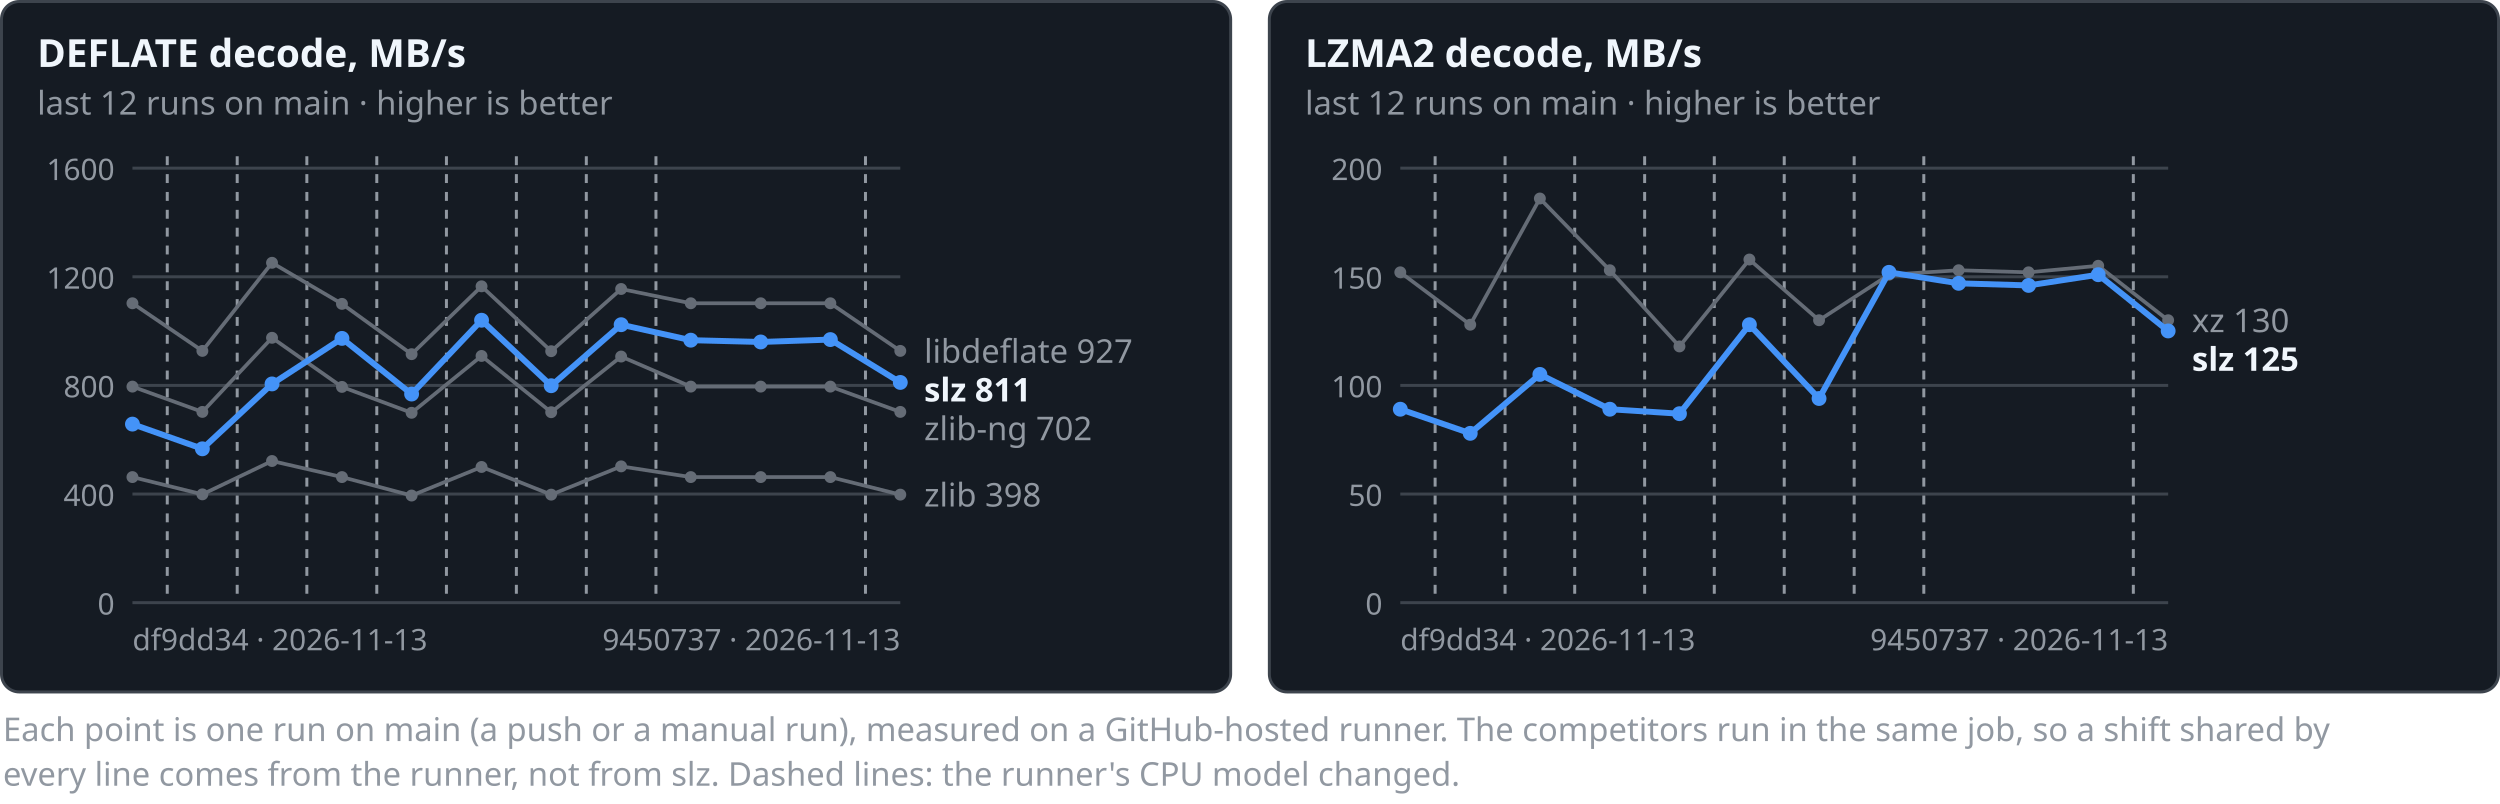
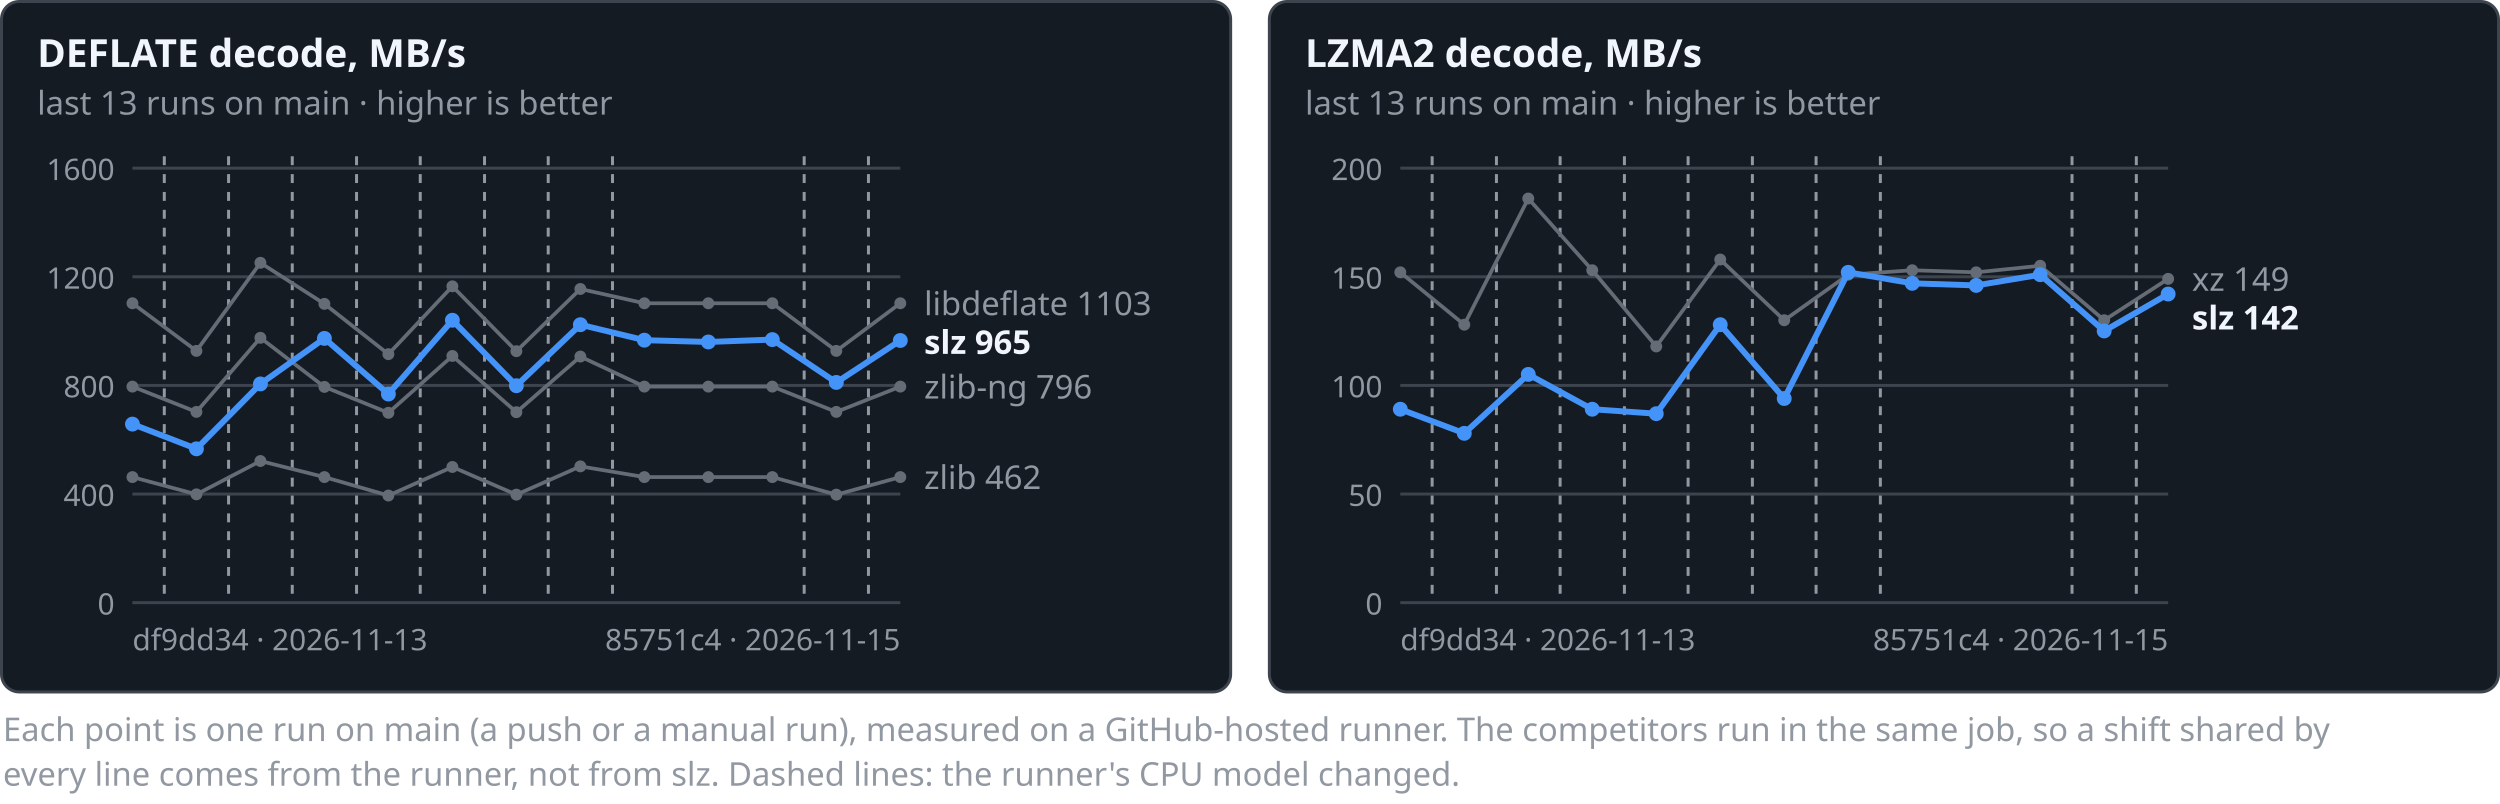
<svg xmlns="http://www.w3.org/2000/svg" width="840" height="270" viewBox="0 0 840 270" role="img" aria-labelledby="title desc">
  <style>text{font-family:-apple-system,BlinkMacSystemFont,'Segoe UI','Noto Sans',Helvetica,Arial,sans-serif;font-variant-numeric:tabular-nums}</style>
  <rect x="0.5" y="0.5" width="413.0" height="232.0" fill="#151b23" rx="6" stroke="#3d444d" />
  <text x="12.5" y="22.5" font-size="13" fill="#f0f6fc" font-weight="600">DEFLATE decode, MB/s</text>
-   <text x="12.5" y="38.5" font-size="11" fill="#9198a1">last 12 runs on main · higher is better</text>
+   <text x="12.5" y="38.5" font-size="11" fill="#9198a1">last 13 runs on main · higher is better</text>
  <line x1="44.5" y1="202.5" x2="302.5" y2="202.5" stroke="#3d444d" stroke-width="1" />
  <text x="38.5" y="206.5" font-size="10" fill="#9198a1" text-anchor="end">0</text>
  <line x1="44.5" y1="166.0" x2="302.5" y2="166.0" stroke="#3d444d" stroke-width="1" />
  <text x="38.5" y="170.0" font-size="10" fill="#9198a1" text-anchor="end">400</text>
  <line x1="44.5" y1="129.5" x2="302.5" y2="129.5" stroke="#3d444d" stroke-width="1" />
  <text x="38.5" y="133.5" font-size="10" fill="#9198a1" text-anchor="end">800</text>
  <line x1="44.5" y1="93.0" x2="302.5" y2="93.0" stroke="#3d444d" stroke-width="1" />
  <text x="38.5" y="97.0" font-size="10" fill="#9198a1" text-anchor="end">1200</text>
  <line x1="44.5" y1="56.5" x2="302.5" y2="56.5" stroke="#3d444d" stroke-width="1" />
  <text x="38.5" y="60.5" font-size="10" fill="#9198a1" text-anchor="end">1600</text>
-   <line x1="56.2" y1="52.5" x2="56.2" y2="202.5" stroke="#9198a1" stroke-width="1" stroke-dasharray="3 3" />
-   <line x1="79.7" y1="52.5" x2="79.7" y2="202.5" stroke="#9198a1" stroke-width="1" stroke-dasharray="3 3" />
-   <line x1="103.1" y1="52.5" x2="103.1" y2="202.5" stroke="#9198a1" stroke-width="1" stroke-dasharray="3 3" />
-   <line x1="126.6" y1="52.5" x2="126.6" y2="202.5" stroke="#9198a1" stroke-width="1" stroke-dasharray="3 3" />
-   <line x1="150.0" y1="52.5" x2="150.0" y2="202.5" stroke="#9198a1" stroke-width="1" stroke-dasharray="3 3" />
-   <line x1="173.5" y1="52.5" x2="173.5" y2="202.5" stroke="#9198a1" stroke-width="1" stroke-dasharray="3 3" />
-   <line x1="197.0" y1="52.5" x2="197.0" y2="202.5" stroke="#9198a1" stroke-width="1" stroke-dasharray="3 3" />
-   <line x1="220.4" y1="52.5" x2="220.4" y2="202.5" stroke="#9198a1" stroke-width="1" stroke-dasharray="3 3" />
-   <line x1="290.8" y1="52.5" x2="290.8" y2="202.5" stroke="#9198a1" stroke-width="1" stroke-dasharray="3 3" />
-   <polyline points="44.5,101.9 68.0,117.9 91.4,88.3 114.9,102.1 138.3,119.0 161.8,96.2 185.2,118.0 208.7,97.1 232.1,101.9 255.6,101.9 279.0,101.9 302.5,117.9" fill="none" stroke="#656c76" stroke-width="1.25" stroke-linejoin="round" stroke-linecap="round" />
+   <line x1="55.2" y1="52.5" x2="55.2" y2="202.5" stroke="#9198a1" stroke-width="1" stroke-dasharray="3 3" />
+   <line x1="76.8" y1="52.5" x2="76.8" y2="202.5" stroke="#9198a1" stroke-width="1" stroke-dasharray="3 3" />
+   <line x1="98.2" y1="52.5" x2="98.2" y2="202.5" stroke="#9198a1" stroke-width="1" stroke-dasharray="3 3" />
+   <line x1="119.8" y1="52.5" x2="119.8" y2="202.5" stroke="#9198a1" stroke-width="1" stroke-dasharray="3 3" />
+   <line x1="141.2" y1="52.5" x2="141.2" y2="202.5" stroke="#9198a1" stroke-width="1" stroke-dasharray="3 3" />
+   <line x1="162.8" y1="52.5" x2="162.8" y2="202.5" stroke="#9198a1" stroke-width="1" stroke-dasharray="3 3" />
+   <line x1="184.2" y1="52.5" x2="184.2" y2="202.5" stroke="#9198a1" stroke-width="1" stroke-dasharray="3 3" />
+   <line x1="205.8" y1="52.5" x2="205.8" y2="202.5" stroke="#9198a1" stroke-width="1" stroke-dasharray="3 3" />
+   <line x1="270.2" y1="52.5" x2="270.2" y2="202.5" stroke="#9198a1" stroke-width="1" stroke-dasharray="3 3" />
+   <line x1="291.8" y1="52.5" x2="291.8" y2="202.5" stroke="#9198a1" stroke-width="1" stroke-dasharray="3 3" />
+   <polyline points="44.5,101.9 66.0,117.9 87.5,88.3 109.0,102.1 130.5,119.0 152.0,96.2 173.5,118.0 195.0,97.1 216.5,101.9 238.0,101.9 259.5,101.9 281.0,117.9 302.5,101.9" fill="none" stroke="#656c76" stroke-width="1.25" stroke-linejoin="round" stroke-linecap="round" />
  <circle cx="44.5" cy="101.9" r="2" fill="#656c76" />
-   <circle cx="68.0" cy="117.9" r="2" fill="#656c76" />
-   <circle cx="91.4" cy="88.3" r="2" fill="#656c76" />
-   <circle cx="114.9" cy="102.1" r="2" fill="#656c76" />
-   <circle cx="138.3" cy="119.0" r="2" fill="#656c76" />
-   <circle cx="161.8" cy="96.2" r="2" fill="#656c76" />
-   <circle cx="185.2" cy="118.0" r="2" fill="#656c76" />
-   <circle cx="208.7" cy="97.1" r="2" fill="#656c76" />
-   <circle cx="232.1" cy="101.9" r="2" fill="#656c76" />
-   <circle cx="255.6" cy="101.9" r="2" fill="#656c76" />
-   <circle cx="279.0" cy="101.9" r="2" fill="#656c76" />
-   <circle cx="302.5" cy="117.9" r="2" fill="#656c76" />
-   <polyline points="44.5,129.9 68.0,138.4 91.4,113.5 114.9,130.0 138.3,138.7 161.8,119.6 185.2,138.5 208.7,119.8 232.1,129.9 255.6,129.9 279.0,129.9 302.5,138.4" fill="none" stroke="#656c76" stroke-width="1.25" stroke-linejoin="round" stroke-linecap="round" />
+   <circle cx="66.0" cy="117.9" r="2" fill="#656c76" />
+   <circle cx="87.5" cy="88.3" r="2" fill="#656c76" />
+   <circle cx="109.0" cy="102.1" r="2" fill="#656c76" />
+   <circle cx="130.5" cy="119.0" r="2" fill="#656c76" />
+   <circle cx="152.0" cy="96.2" r="2" fill="#656c76" />
+   <circle cx="173.5" cy="118.0" r="2" fill="#656c76" />
+   <circle cx="195.0" cy="97.1" r="2" fill="#656c76" />
+   <circle cx="216.5" cy="101.9" r="2" fill="#656c76" />
+   <circle cx="238.0" cy="101.9" r="2" fill="#656c76" />
+   <circle cx="259.5" cy="101.9" r="2" fill="#656c76" />
+   <circle cx="281.0" cy="117.9" r="2" fill="#656c76" />
+   <circle cx="302.5" cy="101.9" r="2" fill="#656c76" />
+   <polyline points="44.5,129.9 66.0,138.4 87.5,113.5 109.0,130.0 130.5,138.7 152.0,119.6 173.5,138.5 195.0,119.8 216.5,129.9 238.0,129.9 259.5,129.9 281.0,138.4 302.5,129.9" fill="none" stroke="#656c76" stroke-width="1.25" stroke-linejoin="round" stroke-linecap="round" />
  <circle cx="44.5" cy="129.9" r="2" fill="#656c76" />
-   <circle cx="68.0" cy="138.4" r="2" fill="#656c76" />
-   <circle cx="91.4" cy="113.5" r="2" fill="#656c76" />
-   <circle cx="114.9" cy="130.0" r="2" fill="#656c76" />
-   <circle cx="138.3" cy="138.7" r="2" fill="#656c76" />
-   <circle cx="161.8" cy="119.6" r="2" fill="#656c76" />
-   <circle cx="185.2" cy="138.5" r="2" fill="#656c76" />
-   <circle cx="208.7" cy="119.8" r="2" fill="#656c76" />
-   <circle cx="232.1" cy="129.9" r="2" fill="#656c76" />
-   <circle cx="255.6" cy="129.9" r="2" fill="#656c76" />
-   <circle cx="279.0" cy="129.9" r="2" fill="#656c76" />
-   <circle cx="302.5" cy="138.4" r="2" fill="#656c76" />
-   <polyline points="44.5,160.3 68.0,166.1 91.4,154.9 114.9,160.3 138.3,166.5 161.8,156.9 185.2,166.2 208.7,156.7 232.1,160.3 255.6,160.3 279.0,160.3 302.5,166.2" fill="none" stroke="#656c76" stroke-width="1.25" stroke-linejoin="round" stroke-linecap="round" />
+   <circle cx="66.0" cy="138.4" r="2" fill="#656c76" />
+   <circle cx="87.5" cy="113.5" r="2" fill="#656c76" />
+   <circle cx="109.0" cy="130.0" r="2" fill="#656c76" />
+   <circle cx="130.5" cy="138.7" r="2" fill="#656c76" />
+   <circle cx="152.0" cy="119.6" r="2" fill="#656c76" />
+   <circle cx="173.5" cy="138.5" r="2" fill="#656c76" />
+   <circle cx="195.0" cy="119.8" r="2" fill="#656c76" />
+   <circle cx="216.5" cy="129.9" r="2" fill="#656c76" />
+   <circle cx="238.0" cy="129.9" r="2" fill="#656c76" />
+   <circle cx="259.5" cy="129.9" r="2" fill="#656c76" />
+   <circle cx="281.0" cy="138.4" r="2" fill="#656c76" />
+   <circle cx="302.5" cy="129.9" r="2" fill="#656c76" />
+   <polyline points="44.5,160.3 66.0,166.1 87.5,154.9 109.0,160.3 130.5,166.5 152.0,156.9 173.5,166.2 195.0,156.7 216.5,160.3 238.0,160.3 259.5,160.3 281.0,166.2 302.5,160.3" fill="none" stroke="#656c76" stroke-width="1.25" stroke-linejoin="round" stroke-linecap="round" />
  <circle cx="44.5" cy="160.3" r="2" fill="#656c76" />
-   <circle cx="68.0" cy="166.1" r="2" fill="#656c76" />
-   <circle cx="91.4" cy="154.9" r="2" fill="#656c76" />
-   <circle cx="114.9" cy="160.3" r="2" fill="#656c76" />
-   <circle cx="138.3" cy="166.5" r="2" fill="#656c76" />
-   <circle cx="161.8" cy="156.9" r="2" fill="#656c76" />
-   <circle cx="185.2" cy="166.2" r="2" fill="#656c76" />
-   <circle cx="208.7" cy="156.7" r="2" fill="#656c76" />
-   <circle cx="232.1" cy="160.3" r="2" fill="#656c76" />
-   <circle cx="255.6" cy="160.3" r="2" fill="#656c76" />
-   <circle cx="279.0" cy="160.3" r="2" fill="#656c76" />
-   <circle cx="302.5" cy="166.2" r="2" fill="#656c76" />
-   <polyline points="44.5,142.5 68.0,150.8 91.4,129.0 114.9,113.7 138.3,132.4 161.8,107.6 185.2,129.6 208.7,109.1 232.1,114.3 255.6,114.9 279.0,114.1 302.5,128.5" fill="none" stroke="#4493f8" stroke-width="2" stroke-linejoin="round" stroke-linecap="round" />
+   <circle cx="66.0" cy="166.1" r="2" fill="#656c76" />
+   <circle cx="87.5" cy="154.9" r="2" fill="#656c76" />
+   <circle cx="109.0" cy="160.3" r="2" fill="#656c76" />
+   <circle cx="130.5" cy="166.5" r="2" fill="#656c76" />
+   <circle cx="152.0" cy="156.9" r="2" fill="#656c76" />
+   <circle cx="173.5" cy="166.2" r="2" fill="#656c76" />
+   <circle cx="195.0" cy="156.7" r="2" fill="#656c76" />
+   <circle cx="216.5" cy="160.3" r="2" fill="#656c76" />
+   <circle cx="238.0" cy="160.3" r="2" fill="#656c76" />
+   <circle cx="259.5" cy="160.3" r="2" fill="#656c76" />
+   <circle cx="281.0" cy="166.2" r="2" fill="#656c76" />
+   <circle cx="302.5" cy="160.3" r="2" fill="#656c76" />
+   <polyline points="44.5,142.5 66.0,150.8 87.5,129.0 109.0,113.7 130.5,132.4 152.0,107.6 173.5,129.6 195.0,109.1 216.5,114.3 238.0,114.9 259.5,114.1 281.0,128.5 302.5,114.4" fill="none" stroke="#4493f8" stroke-width="2" stroke-linejoin="round" stroke-linecap="round" />
  <circle cx="44.5" cy="142.5" r="2.5" fill="#4493f8" />
-   <circle cx="68.0" cy="150.8" r="2.5" fill="#4493f8" />
-   <circle cx="91.4" cy="129.0" r="2.5" fill="#4493f8" />
-   <circle cx="114.9" cy="113.7" r="2.5" fill="#4493f8" />
-   <circle cx="138.3" cy="132.4" r="2.5" fill="#4493f8" />
-   <circle cx="161.8" cy="107.6" r="2.5" fill="#4493f8" />
-   <circle cx="185.2" cy="129.6" r="2.5" fill="#4493f8" />
-   <circle cx="208.7" cy="109.1" r="2.5" fill="#4493f8" />
-   <circle cx="232.1" cy="114.3" r="2.5" fill="#4493f8" />
-   <circle cx="255.6" cy="114.9" r="2.5" fill="#4493f8" />
-   <circle cx="279.0" cy="114.1" r="2.5" fill="#4493f8" />
-   <circle cx="302.5" cy="128.5" r="2.5" fill="#4493f8" />
-   <text x="310.5" y="121.9" font-size="11" fill="#9198a1">libdeflate 927</text>
-   <text x="310.5" y="134.9" font-size="11" fill="#f0f6fc" font-weight="600">slz 811</text>
-   <text x="310.5" y="147.9" font-size="11" fill="#9198a1">zlib-ng 702</text>
-   <text x="310.5" y="170.2" font-size="11" fill="#9198a1">zlib 398</text>
+   <circle cx="66.0" cy="150.8" r="2.5" fill="#4493f8" />
+   <circle cx="87.5" cy="129.0" r="2.5" fill="#4493f8" />
+   <circle cx="109.0" cy="113.7" r="2.5" fill="#4493f8" />
+   <circle cx="130.5" cy="132.4" r="2.5" fill="#4493f8" />
+   <circle cx="152.0" cy="107.6" r="2.5" fill="#4493f8" />
+   <circle cx="173.5" cy="129.6" r="2.5" fill="#4493f8" />
+   <circle cx="195.0" cy="109.1" r="2.5" fill="#4493f8" />
+   <circle cx="216.5" cy="114.3" r="2.5" fill="#4493f8" />
+   <circle cx="238.0" cy="114.9" r="2.5" fill="#4493f8" />
+   <circle cx="259.5" cy="114.1" r="2.5" fill="#4493f8" />
+   <circle cx="281.0" cy="128.5" r="2.5" fill="#4493f8" />
+   <circle cx="302.5" cy="114.4" r="2.5" fill="#4493f8" />
+   <text x="310.5" y="105.9" font-size="11" fill="#9198a1">libdeflate 1103</text>
+   <text x="310.5" y="118.9" font-size="11" fill="#f0f6fc" font-weight="600">slz 965</text>
+   <text x="310.5" y="133.9" font-size="11" fill="#9198a1">zlib-ng 796</text>
+   <text x="310.5" y="164.3" font-size="11" fill="#9198a1">zlib 462</text>
  <text x="44.5" y="218.5" font-size="10" fill="#9198a1">df9dd34 · 2026-11-13</text>
-   <text x="302.5" y="218.5" font-size="10" fill="#9198a1" text-anchor="end">9450737 · 2026-11-13</text>
+   <text x="302.5" y="218.5" font-size="10" fill="#9198a1" text-anchor="end">85751c4 · 2026-11-15</text>
  <rect x="426.5" y="0.5" width="413.0" height="232.0" fill="#151b23" rx="6" stroke="#3d444d" />
  <text x="438.5" y="22.5" font-size="13" fill="#f0f6fc" font-weight="600">LZMA2 decode, MB/s</text>
-   <text x="438.5" y="38.5" font-size="11" fill="#9198a1">last 12 runs on main · higher is better</text>
+   <text x="438.5" y="38.5" font-size="11" fill="#9198a1">last 13 runs on main · higher is better</text>
  <line x1="470.5" y1="202.5" x2="728.5" y2="202.5" stroke="#3d444d" stroke-width="1" />
  <text x="464.5" y="206.5" font-size="10" fill="#9198a1" text-anchor="end">0</text>
  <line x1="470.5" y1="166.0" x2="728.5" y2="166.0" stroke="#3d444d" stroke-width="1" />
  <text x="464.5" y="170.0" font-size="10" fill="#9198a1" text-anchor="end">50</text>
  <line x1="470.5" y1="129.5" x2="728.5" y2="129.5" stroke="#3d444d" stroke-width="1" />
  <text x="464.5" y="133.5" font-size="10" fill="#9198a1" text-anchor="end">100</text>
  <line x1="470.5" y1="93.0" x2="728.5" y2="93.0" stroke="#3d444d" stroke-width="1" />
  <text x="464.5" y="97.0" font-size="10" fill="#9198a1" text-anchor="end">150</text>
  <line x1="470.5" y1="56.5" x2="728.5" y2="56.5" stroke="#3d444d" stroke-width="1" />
  <text x="464.5" y="60.5" font-size="10" fill="#9198a1" text-anchor="end">200</text>
-   <line x1="482.2" y1="52.5" x2="482.2" y2="202.5" stroke="#9198a1" stroke-width="1" stroke-dasharray="3 3" />
-   <line x1="505.7" y1="52.5" x2="505.7" y2="202.5" stroke="#9198a1" stroke-width="1" stroke-dasharray="3 3" />
-   <line x1="529.1" y1="52.5" x2="529.1" y2="202.5" stroke="#9198a1" stroke-width="1" stroke-dasharray="3 3" />
-   <line x1="552.6" y1="52.5" x2="552.6" y2="202.5" stroke="#9198a1" stroke-width="1" stroke-dasharray="3 3" />
-   <line x1="576.0" y1="52.5" x2="576.0" y2="202.5" stroke="#9198a1" stroke-width="1" stroke-dasharray="3 3" />
-   <line x1="599.5" y1="52.5" x2="599.5" y2="202.5" stroke="#9198a1" stroke-width="1" stroke-dasharray="3 3" />
-   <line x1="623.0" y1="52.5" x2="623.0" y2="202.5" stroke="#9198a1" stroke-width="1" stroke-dasharray="3 3" />
-   <line x1="646.4" y1="52.5" x2="646.4" y2="202.5" stroke="#9198a1" stroke-width="1" stroke-dasharray="3 3" />
-   <line x1="716.8" y1="52.5" x2="716.8" y2="202.5" stroke="#9198a1" stroke-width="1" stroke-dasharray="3 3" />
-   <polyline points="470.5,91.5 494.0,109.1 517.4,66.7 540.9,90.8 564.3,116.4 587.8,87.2 611.2,107.6 634.7,92.3 658.1,90.8 681.6,91.5 705.0,89.3 728.5,107.6" fill="none" stroke="#656c76" stroke-width="1.25" stroke-linejoin="round" stroke-linecap="round" />
+   <line x1="481.2" y1="52.5" x2="481.2" y2="202.5" stroke="#9198a1" stroke-width="1" stroke-dasharray="3 3" />
+   <line x1="502.8" y1="52.5" x2="502.8" y2="202.5" stroke="#9198a1" stroke-width="1" stroke-dasharray="3 3" />
+   <line x1="524.2" y1="52.5" x2="524.2" y2="202.5" stroke="#9198a1" stroke-width="1" stroke-dasharray="3 3" />
+   <line x1="545.8" y1="52.5" x2="545.8" y2="202.5" stroke="#9198a1" stroke-width="1" stroke-dasharray="3 3" />
+   <line x1="567.2" y1="52.5" x2="567.2" y2="202.5" stroke="#9198a1" stroke-width="1" stroke-dasharray="3 3" />
+   <line x1="588.8" y1="52.5" x2="588.8" y2="202.5" stroke="#9198a1" stroke-width="1" stroke-dasharray="3 3" />
+   <line x1="610.2" y1="52.5" x2="610.2" y2="202.5" stroke="#9198a1" stroke-width="1" stroke-dasharray="3 3" />
+   <line x1="631.8" y1="52.5" x2="631.8" y2="202.5" stroke="#9198a1" stroke-width="1" stroke-dasharray="3 3" />
+   <line x1="696.2" y1="52.5" x2="696.2" y2="202.5" stroke="#9198a1" stroke-width="1" stroke-dasharray="3 3" />
+   <line x1="717.8" y1="52.5" x2="717.8" y2="202.5" stroke="#9198a1" stroke-width="1" stroke-dasharray="3 3" />
+   <polyline points="470.5,91.5 492.0,109.1 513.5,66.7 535.0,90.8 556.5,116.4 578.0,87.2 599.5,107.6 621.0,92.3 642.5,90.8 664.0,91.5 685.5,89.3 707.0,107.6 728.5,93.7" fill="none" stroke="#656c76" stroke-width="1.25" stroke-linejoin="round" stroke-linecap="round" />
  <circle cx="470.5" cy="91.5" r="2" fill="#656c76" />
-   <circle cx="494.0" cy="109.1" r="2" fill="#656c76" />
-   <circle cx="517.4" cy="66.7" r="2" fill="#656c76" />
-   <circle cx="540.9" cy="90.8" r="2" fill="#656c76" />
-   <circle cx="564.3" cy="116.4" r="2" fill="#656c76" />
-   <circle cx="587.8" cy="87.2" r="2" fill="#656c76" />
-   <circle cx="611.2" cy="107.6" r="2" fill="#656c76" />
-   <circle cx="634.7" cy="92.3" r="2" fill="#656c76" />
-   <circle cx="658.1" cy="90.8" r="2" fill="#656c76" />
-   <circle cx="681.6" cy="91.5" r="2" fill="#656c76" />
-   <circle cx="705.0" cy="89.3" r="2" fill="#656c76" />
-   <circle cx="728.5" cy="107.6" r="2" fill="#656c76" />
-   <polyline points="470.5,137.5 494.0,145.6 517.4,125.8 540.9,137.5 564.3,139.0 587.8,109.1 611.2,133.9 634.7,91.5 658.1,95.2 681.6,95.9 705.0,92.3 728.5,111.2" fill="none" stroke="#4493f8" stroke-width="2" stroke-linejoin="round" stroke-linecap="round" />
+   <circle cx="492.0" cy="109.1" r="2" fill="#656c76" />
+   <circle cx="513.5" cy="66.7" r="2" fill="#656c76" />
+   <circle cx="535.0" cy="90.8" r="2" fill="#656c76" />
+   <circle cx="556.5" cy="116.4" r="2" fill="#656c76" />
+   <circle cx="578.0" cy="87.2" r="2" fill="#656c76" />
+   <circle cx="599.5" cy="107.6" r="2" fill="#656c76" />
+   <circle cx="621.0" cy="92.3" r="2" fill="#656c76" />
+   <circle cx="642.5" cy="90.8" r="2" fill="#656c76" />
+   <circle cx="664.0" cy="91.5" r="2" fill="#656c76" />
+   <circle cx="685.5" cy="89.3" r="2" fill="#656c76" />
+   <circle cx="707.0" cy="107.6" r="2" fill="#656c76" />
+   <circle cx="728.5" cy="93.7" r="2" fill="#656c76" />
+   <polyline points="470.5,137.5 492.0,145.6 513.5,125.8 535.0,137.5 556.5,139.0 578.0,109.1 599.5,133.9 621.0,91.5 642.5,95.2 664.0,95.9 685.5,92.3 707.0,111.2 728.5,98.8" fill="none" stroke="#4493f8" stroke-width="2" stroke-linejoin="round" stroke-linecap="round" />
  <circle cx="470.5" cy="137.5" r="2.5" fill="#4493f8" />
-   <circle cx="494.0" cy="145.6" r="2.5" fill="#4493f8" />
-   <circle cx="517.4" cy="125.8" r="2.5" fill="#4493f8" />
-   <circle cx="540.9" cy="137.5" r="2.5" fill="#4493f8" />
-   <circle cx="564.3" cy="139.0" r="2.5" fill="#4493f8" />
-   <circle cx="587.8" cy="109.1" r="2.5" fill="#4493f8" />
-   <circle cx="611.2" cy="133.9" r="2.5" fill="#4493f8" />
-   <circle cx="634.7" cy="91.5" r="2.5" fill="#4493f8" />
-   <circle cx="658.1" cy="95.2" r="2.5" fill="#4493f8" />
-   <circle cx="681.6" cy="95.9" r="2.5" fill="#4493f8" />
-   <circle cx="705.0" cy="92.3" r="2.5" fill="#4493f8" />
-   <circle cx="728.5" cy="111.2" r="2.5" fill="#4493f8" />
-   <text x="736.5" y="111.6" font-size="11" fill="#9198a1">xz 130</text>
-   <text x="736.5" y="124.6" font-size="11" fill="#f0f6fc" font-weight="600">slz 125</text>
+   <circle cx="492.0" cy="145.6" r="2.5" fill="#4493f8" />
+   <circle cx="513.5" cy="125.8" r="2.5" fill="#4493f8" />
+   <circle cx="535.0" cy="137.5" r="2.5" fill="#4493f8" />
+   <circle cx="556.5" cy="139.0" r="2.5" fill="#4493f8" />
+   <circle cx="578.0" cy="109.1" r="2.5" fill="#4493f8" />
+   <circle cx="599.5" cy="133.9" r="2.5" fill="#4493f8" />
+   <circle cx="621.0" cy="91.5" r="2.5" fill="#4493f8" />
+   <circle cx="642.5" cy="95.2" r="2.5" fill="#4493f8" />
+   <circle cx="664.0" cy="95.9" r="2.5" fill="#4493f8" />
+   <circle cx="685.5" cy="92.3" r="2.5" fill="#4493f8" />
+   <circle cx="707.0" cy="111.2" r="2.5" fill="#4493f8" />
+   <circle cx="728.5" cy="98.8" r="2.5" fill="#4493f8" />
+   <text x="736.5" y="97.7" font-size="11" fill="#9198a1">xz 149</text>
+   <text x="736.5" y="110.7" font-size="11" fill="#f0f6fc" font-weight="600">slz 142</text>
  <text x="470.5" y="218.5" font-size="10" fill="#9198a1">df9dd34 · 2026-11-13</text>
-   <text x="728.5" y="218.5" font-size="10" fill="#9198a1" text-anchor="end">9450737 · 2026-11-13</text>
+   <text x="728.5" y="218.5" font-size="10" fill="#9198a1" text-anchor="end">85751c4 · 2026-11-15</text>
  <text x="1.0" y="249.0" font-size="11" fill="#9198a1">Each point is one run on main (a push or a manual run), measured on a GitHub-hosted runner. The competitors run in the same job, so a shift shared by</text>
  <text x="1.0" y="264.0" font-size="11" fill="#9198a1">every line comes from the runner, not from slz. Dashed lines: the runner's CPU model changed.</text>
</svg>
